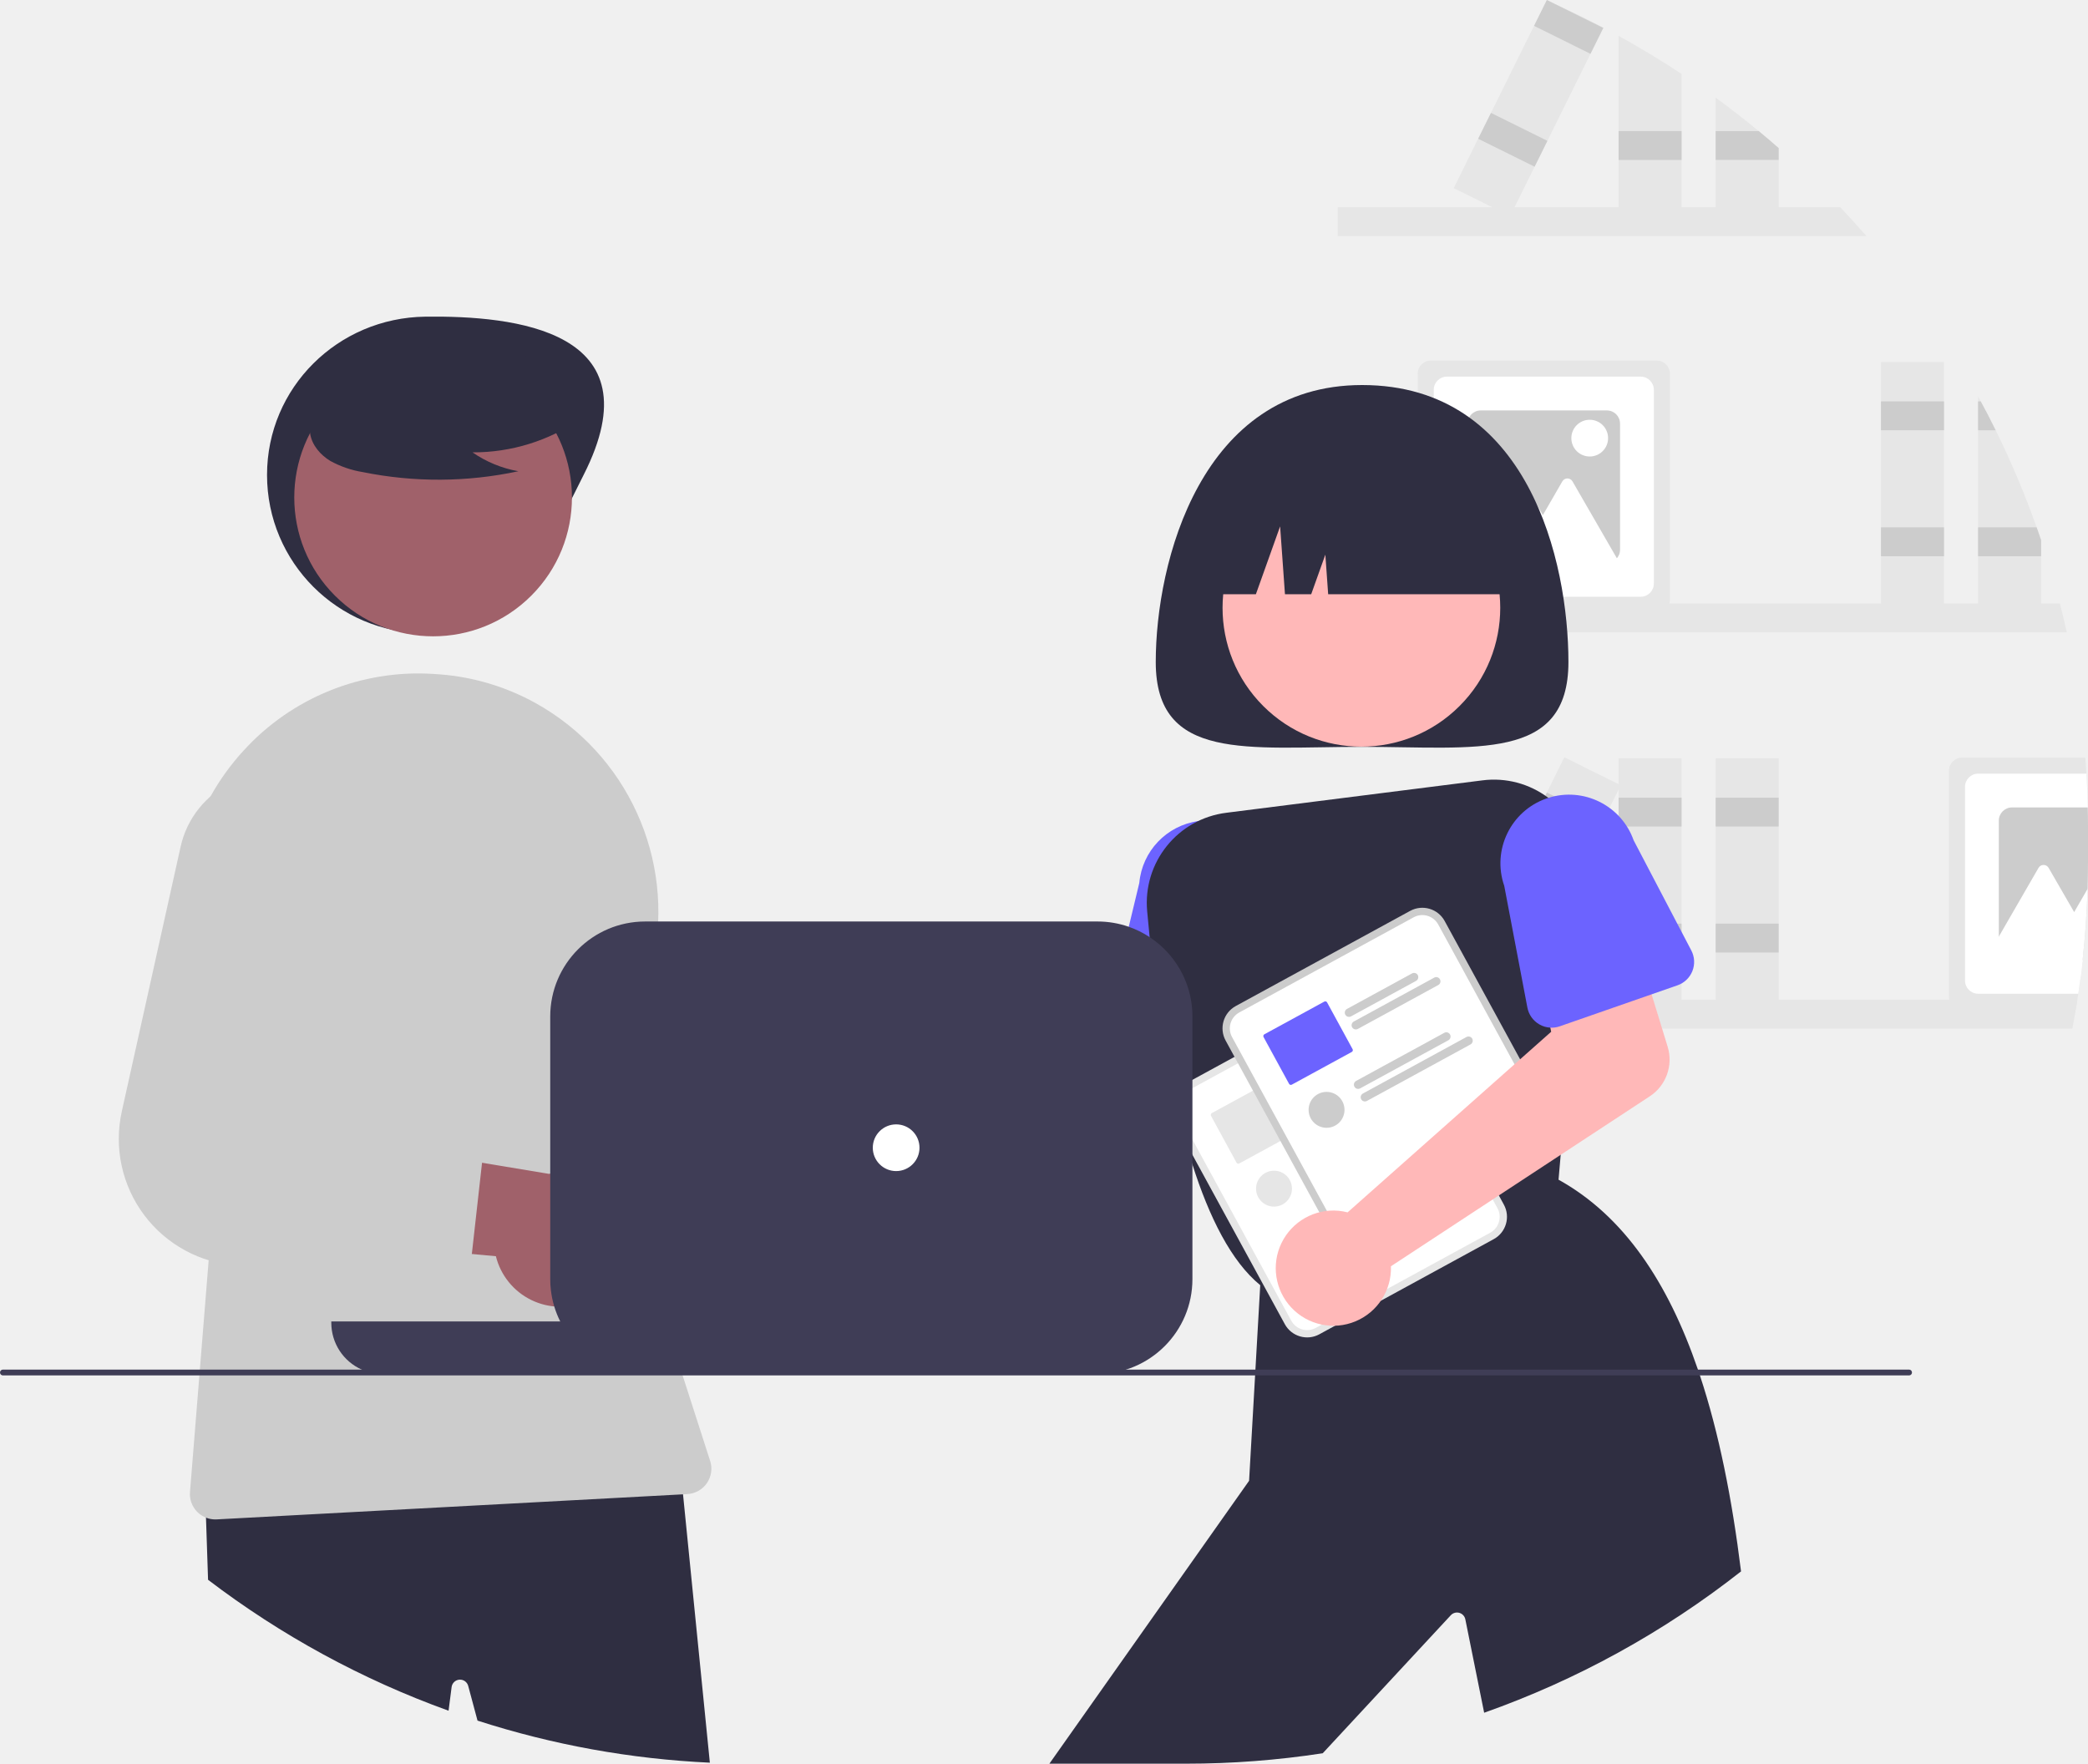
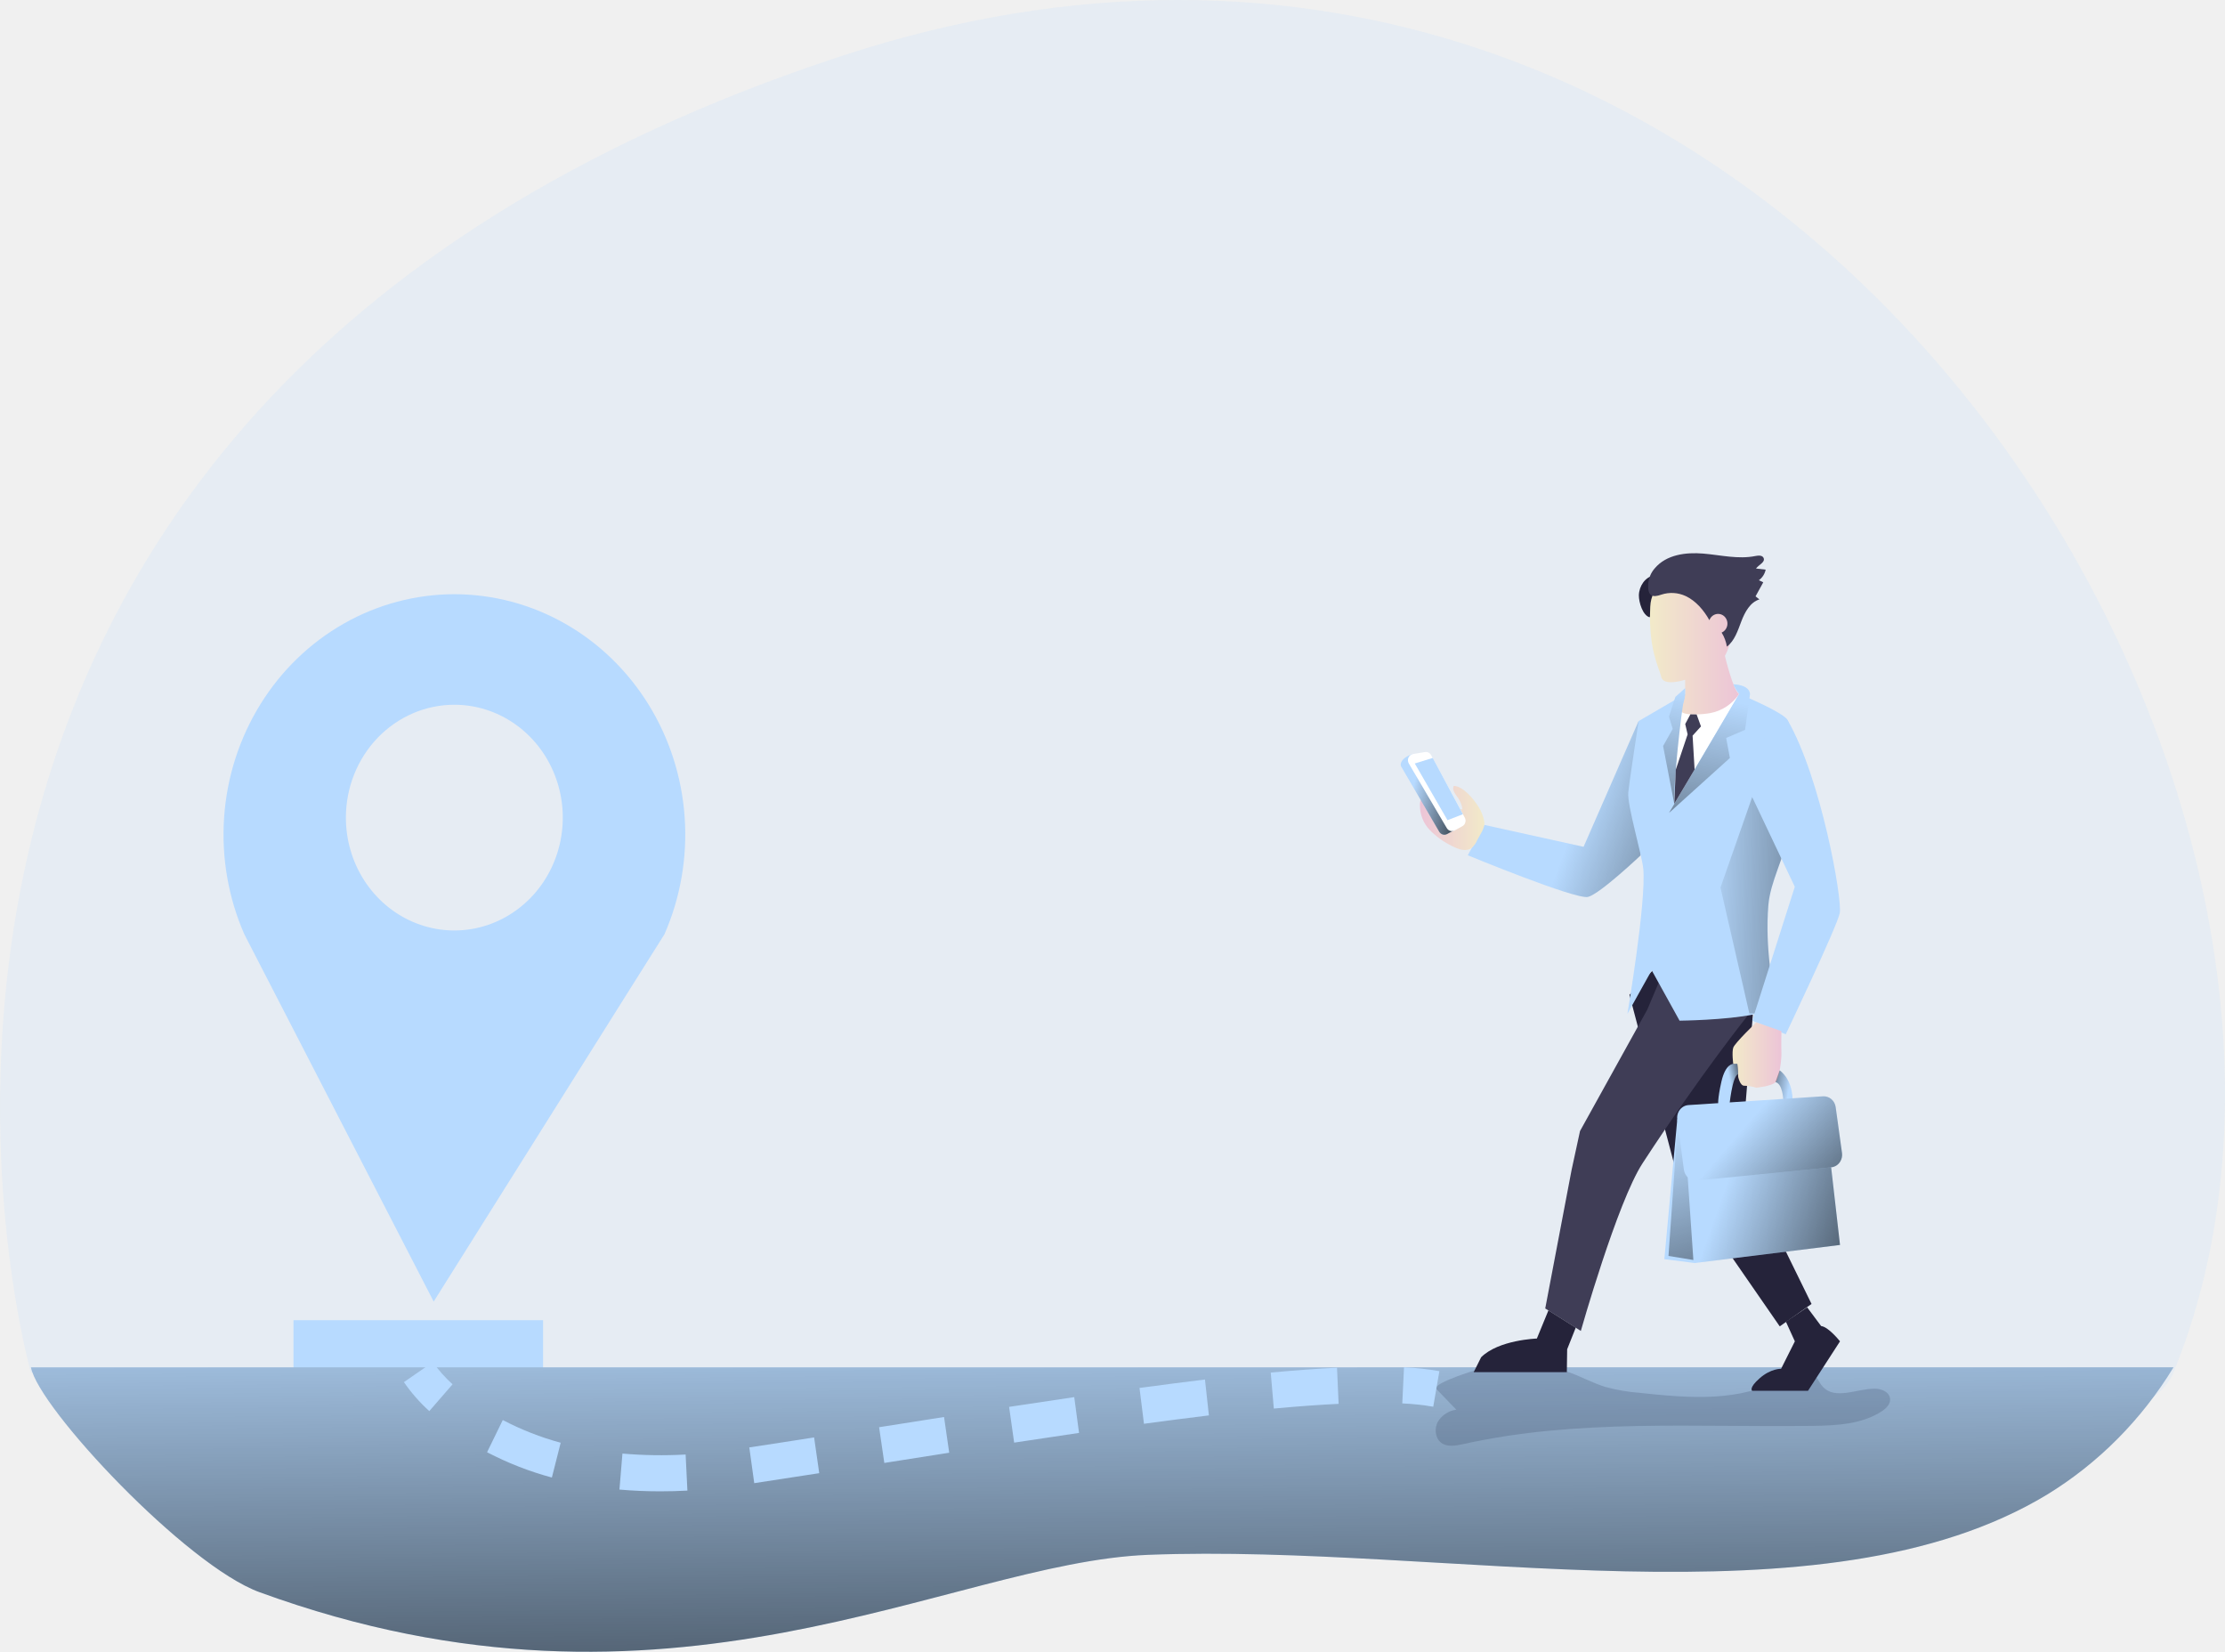
- <svg xmlns="http://www.w3.org/2000/svg" data-name="Layer 1" width="715.296" height="604.17" viewBox="0 0 715.296 604.17">
-   <path d="M948.018,354.635q1.26,4.92,2.36,9.89H700.648v-9.89Z" transform="translate(-242.3521 -147.915)" fill="#e6e6e6" />
-   <path d="M940.058,328.565a305.612,305.612,0,0,0-14.04-33.26q-2.46-4.995-5.11-9.89c-.29-.56-.6-1.12-.91-1.68v73.6h21.58v-24.39Z" transform="translate(-242.3521 -147.915)" fill="#e6e6e6" />
-   <path d="M926.018,295.305h-6.02V285.415h.91Q923.563,290.305,926.018,295.305Z" transform="translate(-242.3521 -147.915)" fill="#ccc" />
-   <polygon points="697.706 180.65 677.646 180.65 677.646 190.54 699.226 190.54 699.226 185.03 697.706 180.65" fill="#ccc" />
-   <rect x="644.385" y="124.017" width="21.576" height="85.404" fill="#e6e6e6" />
-   <rect x="644.385" y="137.502" width="21.576" height="9.889" fill="#ccc" />
-   <rect x="644.385" y="180.653" width="21.576" height="9.889" fill="#ccc" />
-   <path d="M809.918,271.435h-77.4a4.507,4.507,0,0,0-4.5,4.5v77.4a4.656,4.656,0,0,0,.19,1.3,4.51,4.51,0,0,0,4.31,3.2H809.918a4.509,4.509,0,0,0,4.31-3.2,4.638,4.638,0,0,0,.19-1.3v-77.4A4.507,4.507,0,0,0,809.918,271.435Z" transform="translate(-242.3521 -147.915)" fill="#e6e6e6" />
-   <path d="M804.418,276.935h-66.4a4.507,4.507,0,0,0-4.5,4.5v66.4a4.507,4.507,0,0,0,4.5,4.5H804.418a4.507,4.507,0,0,0,4.5-4.5v-66.4A4.507,4.507,0,0,0,804.418,276.935Z" transform="translate(-242.3521 -147.915)" fill="#fff" />
-   <path d="M792.838,288.515H749.598a4.507,4.507,0,0,0-4.5,4.5v43.24a4.507,4.507,0,0,0,4.5,4.5h43.24a4.523,4.523,0,0,0,4.5-4.5v-43.24A4.507,4.507,0,0,0,792.838,288.515Z" transform="translate(-242.3521 -147.915)" fill="#ccc" />
-   <path d="M790.172,328.628l-9.133-15.819a2,2,0,0,0-3.464,0l-6.669,11.551-8.746-15.147a2,2,0,0,0-3.464 0l-9.133,15.819-10.865,18.819H759.653l-2.076,3.596h43.461Z" transform="translate(-242.3521 -147.915)" fill="#fff" />
-   <circle cx="544.597" cy="150.088" r="6.293" fill="#fff" />
-   <path d="M957.568,424.515q-.105-5.82-.46-11.58c-.1-1.84-.22-3.67-.37-5.5H914.518a4.507,4.507,0,0,0-4.5,4.5v77.4a4.09,4.09,0,0,0,.13,1.05,4.504,4.504,0,0,0,4.37,3.45H953.438c.2-1.14.39-2.3.56-3.45.11-.68.22-1.37.32-2.05.24-1.63.47-3.26.68-4.89q.45-3.33.81-6.69,1.32-12.045,1.7-24.35v-.01q.135-4.635.14-9.31v-12C957.648,428.885,957.628,426.695,957.568,424.515Z" transform="translate(-242.3521 -147.915)" fill="#e6e6e6" />
-   <path d="M957.568,424.515q-.105-5.82-.46-11.58H920.018a4.507,4.507,0,0,0-4.5,4.5v66.4a4.507,4.507,0,0,0,4.5,4.5h34.3c.24-1.63.47-3.26.68-4.89q.45-3.33.81-6.69,1.32-12.045,1.7-24.35v-.01q.135-4.635.14-9.31v-12C957.648,428.885,957.628,426.695,957.568,424.515Z" transform="translate(-242.3521 -147.915)" fill="#fff" />
-   <path d="M957.568,424.515H931.598a4.507,4.507,0,0,0-4.5,4.5v43.24a4.507,4.507,0,0,0,4.5,4.5h24.21q1.32-12.045,1.7-24.35v-.01q.135-4.635.14-9.31v-12C957.648,428.885,957.628,426.695,957.568,424.515Z" transform="translate(-242.3521 -147.915)" fill="#ccc" />
-   <path d="M957.508,452.405q-.375,12.3-1.7,24.35-.36,3.36-.81,6.69H939.578l2.08-3.59h-20.96l6.4-11.09,4.46-7.73,9.14-15.82a1.991,1.991,0,0,1,3.46,0l8.75,15.15Z" transform="translate(-242.3521 -147.915)" fill="#fff" />
-   <path d="M881.738,228.785H700.648v-9.89H872.758Q877.348,223.74,881.738,228.785Z" transform="translate(-242.3521 -147.915)" fill="#e6e6e6" />
-   <path d="M796.838,160.195q11.07,6.09,21.58,13.05v48.34H796.838Z" transform="translate(-242.3521 -147.915)" fill="#e6e6e6" />
-   <rect x="554.486" y="44.906" width="21.576" height="9.889" fill="#ccc" />
-   <path d="M851.678,198.645v22.94H830.098v-40.21q7.545,5.505,14.75,11.45Q848.298,195.675,851.678,198.645Z" transform="translate(-242.3521 -147.915)" fill="#e6e6e6" />
-   <path d="M851.678,198.645v4.06H830.098v-9.88h14.75Q848.298,195.675,851.678,198.645Z" transform="translate(-242.3521 -147.915)" fill="#ccc" />
-   <path d="M774.808,149.175q8.565,3.855,16.84,8.22l-4.44,8.96-14.75,29.81-4.39,8.86-6.87,13.87-1.51,3.05-6.15-3.05-13.18-6.53,8.37-16.92h.01l4.38-8.86,14.76-29.81,4.34-8.76.05-.1Z" transform="translate(-242.3521 -147.915)" fill="#e6e6e6" />
-   <polygon points="549.246 9.57 544.856 18.44 525.526 8.86 529.866 0.1 529.916 0 532.456 1.26 549.246 9.57" fill="#ccc" />
-   <rect x="755.648" y="185.017" width="9.889" height="21.576" transform="translate(5.29589 642.6412) rotate(-63.6604)" fill="#ccc" />
-   <path d="M953.998,490.385c-.17,1.15-.36,2.31-.56,3.45-.35,2.16-.73,4.3-1.14,6.44H700.648v-9.89Z" transform="translate(-242.3521 -147.915)" fill="#e6e6e6" />
-   <rect x="554.486" y="259.765" width="21.576" height="85.404" fill="#e6e6e6" />
-   <rect x="554.486" y="273.249" width="21.576" height="9.889" fill="#ccc" />
-   <rect x="554.486" y="316.401" width="21.576" height="9.889" fill="#ccc" />
-   <rect x="587.748" y="259.765" width="21.576" height="85.404" fill="#e6e6e6" />
-   <rect x="587.748" y="273.249" width="21.576" height="9.889" fill="#ccc" />
-   <rect x="587.748" y="316.401" width="21.576" height="9.889" fill="#ccc" />
-   <rect x="726.267" y="439.594" width="85.404" height="21.576" transform="translate(-218.1905 791.7711) rotate(-63.6604)" fill="#e6e6e6" />
-   <rect x="774.794" y="417.841" width="9.889" height="21.576" transform="translate(-192.7049 789.3214) rotate(-63.6604)" fill="#ccc" />
-   <rect x="755.648" y="456.513" width="9.889" height="21.576" transform="translate(-238.0126 793.6765) rotate(-63.6604)" fill="#ccc" />
-   <path d="M535.15,528.497a19.791,19.791,0,0,1,2.57,1.762L626.749,502.553l5.02-22.088,34.325,3.22-5.087,39.966a15.041,15.041,0,0,1-12.568,12.956L543.666,553.195a19.736,19.736,0,1,1-8.516-24.699Z" transform="translate(-242.3521 -147.915)" fill="#ffb8b8" />
-   <path d="M681.958,496.935l-.59-10.08v-.01l-.16-2.76-1.74-29.68a23.473,23.473,0,0,0-21.33-25.35,23.15,23.15,0,0,0-5.34.14,23.543,23.543,0,0,0-20.15,21.18l-3.61,15.02-6.31,26.27a8.418,8.418,0,0,0,4.34,9.48,8.275,8.275,0,0,0,3.13.92l10.52.94,10.13.9,11.69,1.04.84.07,2.16.2,7.23.64h.02a8.563,8.563,0,0,0,6.62-2.36,8.581,8.581,0,0,0,1.59-2.12,8.245,8.245,0,0,0,.96-4.44Z" transform="translate(-242.3521 -147.915)" fill="#6c63ff" />
-   <path d="M779.654,374.708c0,34.225-31.647,29.049-70.685,29.049s-70.685,5.177-70.685-29.049,15.459-94.892,70.685-94.892C766.098,279.815,779.654,340.482,779.654,374.708Z" transform="translate(-242.3521 -147.915)" fill="#2f2e41" />
-   <circle cx="708.732" cy="356.135" r="47.564" transform="translate(-286.5944 457.5439) rotate(-45)" fill="#ffb8b8" />
-   <path d="M775.688,423.695a29.37,29.37,0,0,0-2.91-2.46,30.92,30.92,0,0,0-22.63-5.99l-87.65,11.09a31.119,31.119,0,0,0-27.15,33.78c.25,2.8.53,5.75.84,8.82.4,3.85.85,7.89,1.37,12.07.86,7.03,1.91,14.45,3.16,22,1.09,6.5,2.33,13.09,3.75,19.6q.615,2.82,1.28,5.62a.036.036,0,0,0,.01.03c.05.23.1.46.16.68a.074.074,0,0,0,.01.05q.93,3.9,1.95,7.71c.26.94.51,1.87.77,2.79.7,2.5,1.44,4.95,2.2,7.36,5.71,17.93,13.26,33.2,23.23,41.32.13.12.26.22.4.33l.4.31.58-.18,2.46-.73,2.1-.64,27.36-8.23,6.81-2.05,21.88-6.59h.01l20.01-6.02,2.44-.74,17.19-5.17.55-6.42.74-8.52.44-5.12,3.48-40.38,2.03-23.56,2.2-25.58A31.077,31.077,0,0,0,775.688,423.695Z" transform="translate(-242.3521 -147.915)" fill="#2f2e41" />
-   <path d="M824.698,619.085c-.23-.67-.45-1.34-.68-2-10.28-30-25.44-52.69-47.75-65.05-.01,0-.01-.01-.02-.01l-.38-.21-19.44,6.73-2.4.83-2.5.87-.03.01-18.2,6.3-.03.01-14.28,4.94H718.978l-13.21,4.57h-.01l-3.07,1.07-23.09,7.99-2.68.93-2.4.83-.37.13-.07,1.14-1.65,28.92-.11,2-2.06,36.09-68.41,96.91h46.8a308.163,308.163,0,0,0,46.84-3.57l43.91-47.32a2.908,2.908,0,0,1,4.94,1.44l6.45,32a309.23,309.23,0,0,0,88-48.42C835.708,661.365,831.208,638.715,824.698,619.085Z" transform="translate(-242.3521 -147.915)" fill="#2f2e41" />
-   <path d="M653.776,351.469v0H672.589l8.299-23.239,1.66,23.239h8.992l4.841-13.556.968,13.556h66.812v0a50.351,50.351,0,0,0-50.351-50.351h-9.683A50.351,50.351,0,0,0,653.776,351.469Z" transform="translate(-242.3521 -147.915)" fill="#2f2e41" />
-   <path d="M538.061,603.472a22.788,22.788,0,0,1-31.059-16.009l-80.466-9.113,26.973-32.3,72.276,13.606a22.911,22.911,0,0,1,12.276,43.816Z" transform="translate(-242.3521 -147.915)" fill="#a0616a" />
-   <path d="M494.678,543.685l-34.01-6.08-2.47-.44a14.213,14.213,0,0,1-11.11-18.09l16.7-55.49.5-1.65a32.468,32.468,0,0,0-15.23-37.51,32.277,32.277,0,0,0-47.02,20.54l-21.3,86.93-.79,3.22a43.439,43.439,0,0,0,38.17,53.6c.07.01.13.01.2.02l12.75,1.13,16.54,1.47,20.8,1.85,19.41,1.73a10.174,10.174,0,0,0,10.94-8.38c.03-.14.05-.28.07-.42l4.12-30.76.04-.28A10.17,10.17,0,0,0,494.678,543.685Z" transform="translate(-242.3521 -147.915)" fill="#ccc" />
-   <path d="M442.28,310.617c-13.577,26.693-24.277,54.224-54.224,54.224a54.224,54.224,0,0,1-54.224-54.224c0-29.947,24.279-53.849,54.224-54.224C418.491,256.011,467.55,260.933,442.28,310.617Z" transform="translate(-242.3521 -147.915)" fill="#2f2e41" />
-   <path d="M476.338,659.815l-1.23-12.28-.92.05L312.498,655.375l.42,12.43.71,21.29a308.81,308.81,0,0,0,82.39,44.85l1.05-8.14a2.904,2.904,0,0,1,5.68-.36l3.19,11.89a305.319,305.319,0,0,0,79.59,14.41Z" transform="translate(-242.3521 -147.915)" fill="#2f2e41" />
-   <circle cx="390.724" cy="318.332" r="47.564" transform="translate(-353.0066 221.6062) rotate(-45)" fill="#a0616a" />
-   <path d="M485.628,648.365l-9.43-29.28-.16-.5-.48-1.5-2.69-8.34c-.87-2.71-1.7-5.43-2.47-8.16q-1.065-3.69-1.99-7.4-1.32-5.16-2.4-10.36a256.725,256.725,0,0,1-4.87-35.33q-.33-4.935-.47-9.89a255.64,255.64,0,0,1,5.43-60.31,81.786,81.786,0,0,0-40.34-88.57,80.416,80.416,0,0,0-32.64-9.79c-.79-.06-1.58-.11-2.38-.16a80.962,80.962,0,0,0-64.94,26.26,82.574,82.574,0,0,0-11.32,15.68,81.446,81.446,0,0,0-9.32,51.69l11.24,75.47-2.56,31.77-3.02,37.44-.16,2-3.22,39.92a8.694,8.694,0,0,0,5.48,8.8,8.51,8.51,0,0,0,3.2.61c.16,0,.31,0,.47-.01l159.75-8.59,1.46-.08a8.704,8.704,0,0,0,7.83-11.37Z" transform="translate(-242.3521 -147.915)" fill="#ccc" />
-   <path d="M441.197,291.452a64.691,64.691,0,0,1-36.971,11.426,39.643,39.643,0,0,0,15.713,6.464,130.445,130.445,0,0,1-53.283.299,34.485,34.485,0,0,1-11.154-3.831c-3.378-2.05-6.204-5.316-6.885-9.208-1.169-6.678,4.035-12.746,9.443-16.835a69.653,69.653,0,0,1,58.532-11.696c6.538,1.69,13.088,4.546,17.335,9.796s5.505,13.346,1.459,18.753Z" transform="translate(-242.3521 -147.915)" fill="#2f2e41" />
-   <path d="M443.629,593.578a22.788,22.788,0,0,1-31.399-15.332l-80.644-7.369,26.267-32.877,72.554,12.038a22.911,22.911,0,0,1,13.222,43.54Z" transform="translate(-242.3521 -147.915)" fill="#a0616a" />
-   <path d="M398.968,534.745l-18.23-2.85-18.39-2.88a14.211,14.211,0,0,1-11.5-17.84l15.96-57.5a32.469,32.469,0,0,0-16.04-37.17,31.983,31.983,0,0,0-28.61-.75,32.078,32.078,0,0,0-17.95,22.29l-20.13,90.61a43.464,43.464,0,0,0,39.51,52.78l69.63,4.67A10.185,10.185,0,0,0,403.978,577.495c.03-.14.04-.28.06-.42l3.45-30.84.03-.28A10.179,10.179,0,0,0,398.968,534.745Z" transform="translate(-242.3521 -147.915)" fill="#ccc" />
-   <path d="M707.445,486.945l-4.173,2.277L651.861,517.273l-4.173,2.277a8.715,8.715,0,0,0-3.472,11.812l38.285,70.168a8.715,8.715,0,0,0,11.812,3.472l.011-.006,59.736-32.593.011-.006a8.715,8.715,0,0,0,3.472-11.812L719.257,490.417A8.715,8.715,0,0,0,707.445,486.945Z" transform="translate(-242.3521 -147.915)" fill="#e6e6e6" />
-   <path d="M708.646,489.144l-4.943,2.697L653.83,519.053l-4.942,2.697a6.206,6.206,0,0,0-2.473,8.411l38.285,70.168a6.206,6.206,0,0,0,8.411,2.473l.011-.006,59.736-32.593.011-.006a6.206,6.206,0,0,0,2.473-8.411l-38.285-70.168A6.206,6.206,0,0,0,708.646,489.144Z" transform="translate(-242.3521 -147.915)" fill="#fff" />
-   <path d="M710.048,508.955a1.459,1.459,0,0,0-1.97-.58l-1.99,1.09-20.29,11.07a1.452,1.452,0,0,0,1.39,2.55l22.28-12.16A1.46,1.46,0,0,0,710.048,508.955Z" transform="translate(-242.3521 -147.915)" fill="#e6e6e6" />
-   <path d="M717.638,510.385a1.435,1.435,0,0,0-1.96-.57l-27.53,15.02a1.448,1.448,0,1,0,1.39,2.54l1.28-.7,8.01-4.37h.01l18.22-9.95A1.439,1.439,0,0,0,717.638,510.385Z" transform="translate(-242.3521 -147.915)" fill="#e6e6e6" />
-   <path d="M687.718,534.325l-8.74-16.03a.702.702,0,0,0-.95-.27l-4.24,2.31-2.2,1.2-11.81,6.44-2.29,1.25a.702.702,0,0,0-.27.95l.56,1.03,8.18,15a.693.693,0,0,0,.94.27l14.1-7.69,2.2-1.2,4.24-2.31A.697.697,0,0,0,687.718,534.325Z" transform="translate(-242.3521 -147.915)" fill="#e6e6e6" />
-   <path d="M721.098,529.295a1.447,1.447,0,0,0-1.96-.58L688.918,545.205a1.45,1.45,0,0,0-.73,1.53,1.211,1.211,0,0,0,.15.44,1.473,1.473,0,0,0,.29.37l.01.01a1.462,1.462,0,0,0,1.67.2l30.22-16.49A1.447,1.447,0,0,0,721.098,529.295Z" transform="translate(-242.3521 -147.915)" fill="#e6e6e6" />
-   <path d="M728.698,530.725a1.45,1.45,0,0,0-1.97-.57l-35.47,19.35a1.415,1.415,0,0,0-.73,1.51v.01a1.21,1.21,0,0,0,.15.44,1.399,1.399,0,0,0,.3.38,1.43,1.43,0,0,0,1.67.2l35.47-19.35A1.457,1.457,0,0,0,728.698,530.725Z" transform="translate(-242.3521 -147.915)" fill="#e6e6e6" />
-   <circle cx="436.444" cy="407.191" r="6.15" fill="#e6e6e6" />
-   <path d="M725.445,459.945l-4.173,2.277L669.861,490.273l-4.173,2.277a8.715,8.715,0,0,0-3.472,11.812l38.285,70.168a8.715,8.715,0,0,0,11.812,3.472l.011-.006,59.736-32.593.011-.006a8.715,8.715,0,0,0,3.472-11.812L737.257,463.417A8.715,8.715,0,0,0,725.445,459.945Z" transform="translate(-242.3521 -147.915)" fill="#ccc" />
-   <path d="M726.646,462.144l-4.943,2.697L671.83,492.053l-4.942,2.697a6.206,6.206,0,0,0-2.473,8.411l38.285,70.168a6.206,6.206,0,0,0,8.411,2.473l.011-.006,59.736-32.593.011-.006a6.206,6.206,0,0,0,2.473-8.411l-38.285-70.168A6.206,6.206,0,0,0,726.646,462.144Z" transform="translate(-242.3521 -147.915)" fill="#fff" />
-   <path d="M728.048,481.955a1.459,1.459,0,0,0-1.97-.58l-10.26,5.6-2.86,1.56-9.16,5a1.452,1.452,0,0,0,1.39,2.55l10.8-5.89,2.26-1.24,9.22-5.03A1.46,1.46,0,0,0,728.048,481.955Z" transform="translate(-242.3521 -147.915)" fill="#ccc" />
-   <path d="M735.638,483.385a1.435,1.435,0,0,0-1.96-.57l-14.31,7.81-2.2,1.2-11.02,6.01a1.448,1.448,0,1,0,1.39,2.54l11.02-6.01,2.2-1.2,14.3-7.81A1.439,1.439,0,0,0,735.638,483.385Z" transform="translate(-242.3521 -147.915)" fill="#ccc" />
-   <path d="M705.718,507.325l-6.97-12.78-1.2-2.2-.57-1.05a.702.702,0,0,0-.95-.27l-14.15,7.72-6.39,3.48a.702.702,0,0,0-.27.95l.57,1.04.62,1.15.58,1.05v.01l6.97,12.78a.693.693,0,0,0,.94.27l20.54-11.2A.697.697,0,0,0,705.718,507.325Z" transform="translate(-242.3521 -147.915)" fill="#6c63ff" />
-   <path d="M739.098,502.295a1.447,1.447,0,0,0-1.96-.58l-9.03,4.93-2.2,1.2-8.72,4.75-10.27,5.61a1.452,1.452,0,0,0,1.39,2.55l18.99-10.36,2.2-1.2,9.03-4.93A1.447,1.447,0,0,0,739.098,502.295Z" transform="translate(-242.3521 -147.915)" fill="#ccc" />
-   <path d="M746.698,503.725a1.45,1.45,0,0,0-1.97-.57l-14.27,7.79-2.2,1.2-19,10.36a1.448,1.448,0,1,0,1.39,2.54l18.99-10.36,2.2-1.2,14.28-7.79A1.457,1.457,0,0,0,746.698,503.725Z" transform="translate(-242.3521 -147.915)" fill="#ccc" />
-   <circle cx="454.444" cy="380.191" r="6.15" fill="#ccc" />
-   <path d="M700.928,562.683a19.791,19.791,0,0,1,3.068.549l69.75-61.876-4.51-22.198,32.611-11.185,11.804,38.521a15.041,15.041,0,0,1-6.126,16.98l-88.674,58.219a19.736,19.736,0,1,1-17.922-19.009Z" transform="translate(-242.3521 -147.915)" fill="#ffb8b8" />
-   <path d="M821.758,473.515,801.998,435.775a23.477,23.477,0,0,0-29.22-14.54c-.22.06-.43.13-.65.21a23.527,23.527,0,0,0-14.46,29.93l7.93,41.71a8.446,8.446,0,0,0,4.08,5.74,8.251,8.251,0,0,0,3.78,1.12,8.139,8.139,0,0,0,3.23-.45l4.24-1.48,27.22-9.48,8.9-3.1a8.471,8.471,0,0,0,4.71-11.92Z" transform="translate(-242.3521 -147.915)" fill="#6c63ff" />
-   <path d="M896.352,619.085h-653a1,1,0,0,1,0-2h653a1,1,0,0,1,0,2Z" transform="translate(-242.3521 -147.915)" fill="#3f3d56" />
-   <path d="M355.848,600.585v.5a17.515,17.515,0,0,0,10.43,16,17.232,17.232,0,0,0,7.07,1.5h161.5v-18Z" transform="translate(-242.3521 -147.915)" fill="#3f3d56" />
-   <path d="M647.608,481.955a32.593,32.593,0,0,0-11.42-13.02,31.973,31.973,0,0,0-7.15-3.54,32.375,32.375,0,0,0-10.69-1.81h-155a32.538,32.538,0,0,0-32.5,32.5v90a31.373,31.373,0,0,0,.22,3.78,32.785,32.785,0,0,0,1.14,5.54,31.94,31.94,0,0,0,2.06,5.18,32.465,32.465,0,0,0,29.08,18h155a32.488,32.488,0,0,0,32.5-32.5v-90A32.222,32.222,0,0,0,647.608,481.955Z" transform="translate(-242.3521 -147.915)" fill="#3f3d56" />
-   <circle cx="306.996" cy="393.17" r="8" fill="#fff" />
+ <svg xmlns="http://www.w3.org/2000/svg" width="357" height="265" viewBox="0 0 357 265" fill="none">
+   <g clip-path="url(#clip0_10_154)">
+     <path opacity="0.18" d="M4.957 220.197C4.957 220.197 -39.003 66.08 135.06 8.972C285.406 -40.34 387.529 125.351 348.729 220.197C333.967 256.271 4.957 220.197 4.957 220.197Z" fill="#B7DAFF" />
+     <path d="M262.958 95.508C262.98 94.038 263.98 92.541 265.38 92.33C265.516 92.302 265.656 92.311 265.787 92.357C265.891 92.408 265.981 92.484 266.052 92.578C266.836 93.529 266.524 94.994 265.982 96.112C265.483 97.055 265.049 98.032 264.682 99.038C263.569 98.723 262.945 96.626 262.958 95.508Z" fill="#25233A" />
+     <path d="M262.906 115.694L254.085 135.857L238.162 132.344L235.506 137.214C235.506 137.214 252.876 144.392 254.808 143.891C256.74 143.391 263.253 137.214 263.253 137.214L262.906 115.694Z" fill="#B7DAFF" />
+     <path d="M262.906 115.694L254.085 135.857L238.162 132.344L235.506 137.214C235.506 137.214 252.876 144.392 254.808 143.891C256.74 143.391 263.253 137.214 263.253 137.214L262.906 115.694Z" fill="url(#paint0_linear_10_154)" />
+     <path d="M72.903 95.332C66.7 95.335 60.598 96.957 55.154 100.051C49.711 103.145 45.101 107.612 41.748 113.041C38.394 118.471 36.403 124.689 35.959 131.127C35.514 137.564 36.629 144.015 39.203 149.888L41.421 154.194L69.584 208.817L100.545 159.523L106.611 149.888C109.184 144.015 110.3 137.564 109.855 131.127C109.411 124.689 107.42 118.471 104.066 113.041C100.713 107.612 96.103 103.145 90.659 100.051C85.216 96.957 79.114 95.335 72.911 95.332H72.903ZM72.903 113.065C76.344 113.066 79.708 114.129 82.569 116.119C85.429 118.109 87.659 120.937 88.975 124.246C90.292 127.555 90.635 131.195 89.964 134.707C89.292 138.22 87.634 141.446 85.201 143.977C82.767 146.509 79.666 148.233 76.291 148.932C72.916 149.63 69.418 149.271 66.239 147.9C63.059 146.53 60.342 144.209 58.43 141.231C56.518 138.254 55.498 134.753 55.498 131.172C55.498 128.794 55.948 126.439 56.823 124.242C57.698 122.045 58.98 120.048 60.596 118.367C62.212 116.686 64.131 115.352 66.243 114.442C68.354 113.532 70.617 113.065 72.903 113.065Z" fill="#B7DAFF" />
+     <path d="M87.136 211.802H47.088V219.836H87.136V211.802Z" fill="#B7DAFF" />
+     <path d="M348.738 219.363C343.632 227.753 336.678 234.755 328.452 239.787C292.377 261.6 232.148 247.578 184.215 249.449C152.209 250.703 107.547 279.505 41.629 255.437C29.852 251.14 6.191 225.9 4.965 219.367L348.738 219.363Z" fill="#B7DAFF" />
+     <path d="M348.738 219.363C343.632 227.753 336.678 234.755 328.452 239.787C292.377 261.6 232.148 247.578 184.215 249.449C152.209 250.703 107.547 279.505 41.629 255.437C29.852 251.14 6.191 225.9 4.965 219.367L348.738 219.363Z" fill="url(#paint1_linear_10_154)" />
+     <path opacity="0.18" d="M230.458 222.834L233.664 226.162C233.072 226.239 232.502 226.447 231.995 226.774C231.487 227.101 231.053 227.538 230.722 228.056C230.12 229.124 230.246 230.666 231.186 231.428C232.126 232.19 233.543 231.956 234.748 231.69C253.097 227.582 272.1 229.025 290.865 228.754C294.661 228.7 298.664 228.515 301.888 226.446C302.59 225.995 303.317 225.314 303.265 224.453C303.196 223.33 301.883 222.785 300.804 222.789C297.906 222.789 294.461 224.647 292.46 222.469C291.775 221.721 291.454 220.621 290.623 220.062C289.258 219.16 287.516 220.179 286.108 221.013C279.284 225.03 270.9 224.304 263.101 223.461C261.226 223.321 259.368 222.999 257.551 222.501C255.549 221.883 253.69 220.846 251.715 220.147C247.607 218.7 243.257 218.853 238.994 219.246C237.98 219.313 229.6 221.942 230.458 222.834Z" fill="#1D2741" />
+     <path d="M261.446 159.604L269.271 189.244L285.558 212.794L290.661 209.196L279.344 186.111L281.242 162.823L265.198 155.664L261.446 159.604Z" fill="#25233A" />
+     <path d="M247.932 209.921L253.643 213.528C253.643 213.528 259.492 192.86 263.539 186.643C272.958 172.183 280.683 162.602 280.683 162.602L267.143 155.758L266.974 155.668L264.305 161.98L253.513 181.458L252.156 187.721L247.932 209.921Z" fill="#3F3D56" />
+     <path d="M293.807 187.279L295.228 199.732L271.922 202.635L267.044 202.013L269.119 179.591L270.328 178.162L293.807 187.279Z" fill="#B7DAFF" />
+     <path d="M293.807 187.279L295.228 199.732L271.922 202.635L267.044 202.013L269.119 179.591L270.328 178.162L293.807 187.279Z" fill="url(#paint2_linear_10_154)" />
+     <path d="M271.701 202.144L270.363 182.644L269.201 180.227L267.707 201.495L271.701 202.144Z" fill="url(#paint3_linear_10_154)" />
+     <path d="M285.54 171.728C285.54 171.728 287.52 172.927 287.62 176.404H286.125C286.125 176.404 286.025 173.861 284.877 173.604L285.54 171.728Z" fill="#B7DAFF" />
+     <path d="M261.112 162.666L265.012 155.664L269.487 163.752C269.487 163.752 276.935 163.676 281.472 162.729L282.065 162.598C283.829 162.174 285.007 161.593 284.882 160.794C284.765 160.069 284.305 157.85 283.972 154.888C283.583 151.684 283.506 148.446 283.742 145.226C283.95 142.683 285.042 140.099 285.839 137.759C286.245 136.665 286.535 135.528 286.706 134.369C286.89 132.533 287.18 130.709 287.572 128.909C287.93 127.306 288.066 125.659 287.975 124.017C287.884 120.342 287.221 116.352 286.827 115.531C286.433 114.711 282.876 113.002 280.718 112.051C279.743 111.6 279.054 111.334 279.054 111.334H270.389L262.915 115.689C262.915 115.689 261.455 125.158 261.255 127.15C261.056 129.143 263.461 137.218 263.664 139.383C264.154 144.779 261.112 162.666 261.112 162.666Z" fill="#B7DAFF" />
+     <path d="M276.051 142.394L280.683 162.598H282.052C283.816 162.174 284.994 161.592 284.869 160.794C284.643 159.397 283.135 152.372 283.725 145.23C284.05 141.353 286.355 137.439 286.714 134.369L281.138 127.872L276.051 142.394Z" fill="url(#paint4_linear_10_154)" />
+     <path d="M279.05 111.338L268.651 128.967C268.651 128.967 269.084 115.892 269.747 113.638C270.41 111.383 279.05 111.338 279.05 111.338Z" fill="white" />
+     <path d="M276.758 105.22C276.758 105.22 278.123 110.946 279.05 111.338C277.954 112.948 276.296 114.047 274.431 114.4C273.37 114.612 269.084 115.022 269.734 113.62C270.097 112.913 270.317 112.137 270.38 111.338V109.057C270.38 109.057 266.914 110.198 266.545 108.606C266.177 107.014 264.453 104.183 264.782 97.334C265.111 90.486 275.211 92.289 276.606 93.394C278.001 94.498 279.019 101.09 276.758 105.22Z" fill="url(#paint5_linear_10_154)" />
+     <path d="M281.467 162.729L281.142 163.752L285.844 165.655L286.524 165.93C286.524 165.93 294.756 148.666 295.189 146.488C295.622 144.311 292.195 124.846 286.818 115.536C286.331 115.808 285.859 116.109 285.406 116.438C283.521 117.79 280.332 120.572 279.561 124.553L285.83 137.759L287.975 142.268L283.963 154.87L281.467 162.729Z" fill="#B7DAFF" />
+     <path d="M281.797 164.018C281.797 164.018 278.352 167.332 278.101 168.076C277.85 168.82 278.101 170.718 278.101 170.718H278.751L278.898 172.792C278.898 172.792 279.197 174.244 279.895 174.19C280.539 174.207 281.178 174.312 281.797 174.501C281.797 174.501 284.232 174.294 284.877 173.622C285.523 172.95 285.874 169.785 285.826 168.906C285.779 168.026 285.826 165.429 285.826 165.429L281.797 164.018Z" fill="url(#paint6_linear_10_154)" />
+     <path d="M278.101 170.7C278.101 170.7 276.875 170.596 276.207 173.5C275.54 176.404 275.679 177.441 275.679 177.441H277.473C277.473 177.441 277.906 172.77 278.863 172.287L278.751 170.7H278.101Z" fill="#B7DAFF" />
+     <path d="M285.54 171.728C285.54 171.728 287.52 172.927 287.62 176.404H286.125C286.125 176.404 286.025 173.861 284.877 173.604L285.54 171.728Z" fill="url(#paint7_linear_10_154)" />
+     <path d="M278.101 170.7C278.101 170.7 276.875 170.596 276.207 173.5C275.54 176.404 275.679 177.441 275.679 177.441H277.473C277.473 177.441 277.906 172.77 278.863 172.287L278.751 170.7H278.101Z" fill="url(#paint8_linear_10_154)" />
+     <path d="M269.119 179.596L270.176 187.653C270.245 188.169 270.502 188.638 270.894 188.961C271.286 189.285 271.784 189.438 272.282 189.389L293.807 187.279C294.108 187.251 294.399 187.15 294.655 186.984C294.912 186.818 295.127 186.591 295.285 186.323C295.522 185.918 295.615 185.439 295.549 184.97L294.531 177.612C294.462 177.11 294.213 176.653 293.835 176.333C293.457 176.013 292.976 175.853 292.49 175.885L270.922 177.292C270.567 177.313 270.225 177.436 269.934 177.648C269.637 177.862 269.404 178.157 269.26 178.501C269.117 178.846 269.068 179.224 269.119 179.596Z" fill="#B7DAFF" />
+     <path d="M269.119 179.596L270.176 187.653C270.245 188.169 270.502 188.638 270.894 188.961C271.286 189.285 271.784 189.438 272.282 189.389L293.807 187.279C294.108 187.251 294.399 187.15 294.655 186.984C294.912 186.818 295.127 186.591 295.285 186.323C295.522 185.918 295.615 185.439 295.549 184.97L294.531 177.612C294.462 177.11 294.213 176.653 293.835 176.333C293.457 176.013 292.976 175.853 292.49 175.885L270.922 177.292C270.567 177.313 270.225 177.436 269.934 177.648C269.637 177.862 269.404 178.157 269.26 178.501C269.117 178.846 269.068 179.224 269.119 179.596Z" fill="url(#paint9_linear_10_154)" />
+     <path d="M251.45 216.468L252.828 213.001L248.443 210.237L246.589 214.746C246.589 214.746 240.436 214.953 237.646 217.753L236.455 220.138H251.398L251.45 216.468Z" fill="#25233A" />
+     <path d="M292.2 212.744L289.955 209.737L286.545 212.041L287.984 215.197L285.774 219.602C285.774 219.602 284.141 219.534 282.334 221.121C280.527 222.708 281.134 223.128 281.134 223.128H290.094L295.228 215.197C295.228 215.197 293.378 212.861 292.2 212.744Z" fill="#25233A" />
+     <path d="M278.122 109.787C278.122 109.787 280.644 109.787 280.791 111.338L279.994 117.091L276.961 118.39L277.559 121.605L267.793 130.419L279.058 111.338C278.67 110.876 278.354 110.352 278.122 109.787Z" fill="#B7DAFF" />
+     <path d="M268.812 111.807L270.38 110.405C270.426 111.113 270.351 111.825 270.159 112.506C269.851 113.358 268.387 126.375 268.638 128.967L266.844 119.684L268.387 116.938L267.789 114.968L268.812 111.807Z" fill="#B7DAFF" />
+     <path d="M278.122 109.787C278.122 109.787 280.644 109.787 280.791 111.338L279.994 117.091L276.961 118.39L277.559 121.605L267.793 130.419L279.058 111.338C278.67 110.876 278.354 110.352 278.122 109.787Z" fill="url(#paint10_linear_10_154)" />
+     <path d="M268.812 111.807L270.38 110.405C270.426 111.113 270.351 111.825 270.159 112.506C269.851 113.358 268.387 126.375 268.638 128.967L266.844 119.684L268.387 116.938L267.789 114.968L268.812 111.807Z" fill="url(#paint11_linear_10_154)" />
+     <path d="M272.221 114.621L272.919 116.541L271.576 118.025L271.896 123.458L268.634 128.963L268.872 123.498L270.779 117.817L270.393 116.158L271.225 114.603L272.221 114.621Z" fill="#3F3D56" />
+     <path d="M233.253 126.086C232.923 126.722 233.526 127.416 233.933 127.998C234.323 128.549 234.571 129.195 234.652 129.874C233.2 129.565 231.813 128.991 230.553 128.178C229.934 127.782 229.184 127.308 228.539 127.655C228.313 127.813 228.129 128.027 228.005 128.279C227.88 128.531 227.82 128.811 227.828 129.094C227.813 129.845 227.944 130.592 228.214 131.289C228.483 131.987 228.886 132.62 229.397 133.152C230.425 134.204 231.617 135.067 232.923 135.703C233.937 136.244 235.224 136.727 236.143 136.024C236.519 135.691 236.816 135.271 237.009 134.797C237.443 133.941 238.261 132.876 238.17 131.903C238.02 130.999 237.685 130.139 237.187 129.382C236.498 128.237 234.713 126.086 233.253 126.086Z" fill="url(#paint12_linear_10_154)" />
+     <path d="M224.86 123.052L230.926 133.445C231.054 133.661 231.256 133.819 231.492 133.886C231.728 133.953 231.98 133.924 232.196 133.805L233.422 133.138C233.535 133.075 233.635 132.99 233.716 132.886C233.797 132.783 233.857 132.663 233.894 132.535C233.93 132.407 233.941 132.273 233.927 132.141C233.913 132.008 233.874 131.879 233.812 131.763L228.426 121.722C228.331 121.542 228.184 121.397 228.007 121.307C227.829 121.218 227.629 121.188 227.434 121.221L226.52 121.028C225.073 121.505 224.479 122.443 224.86 123.052Z" fill="#B7DAFF" />
+     <path d="M224.86 123.052L230.926 133.445C231.054 133.661 231.256 133.819 231.492 133.886C231.728 133.953 231.98 133.924 232.196 133.805L233.422 133.138C233.535 133.075 233.635 132.99 233.716 132.886C233.797 132.783 233.857 132.663 233.894 132.535C233.93 132.407 233.941 132.273 233.927 132.141C233.913 132.008 233.874 131.879 233.812 131.763L228.426 121.722C228.331 121.542 228.184 121.397 228.007 121.307C227.829 121.218 227.629 121.188 227.434 121.221L226.52 121.028C225.073 121.505 224.479 122.443 224.86 123.052Z" fill="url(#paint13_linear_10_154)" />
+     <path d="M226.043 122.488L232.139 132.858C232.267 133.077 232.47 133.237 232.706 133.305C232.943 133.373 233.196 133.344 233.413 133.224L234.635 132.552C234.748 132.489 234.849 132.404 234.93 132.301C235.012 132.197 235.072 132.078 235.109 131.95C235.145 131.822 235.156 131.687 235.142 131.554C235.128 131.422 235.088 131.293 235.025 131.177L229.626 121.154C229.53 120.975 229.383 120.831 229.206 120.742C229.028 120.652 228.829 120.621 228.634 120.653L226.697 120.978C226.543 121.006 226.397 121.073 226.273 121.173C226.149 121.273 226.05 121.404 225.986 121.553C225.921 121.702 225.893 121.865 225.903 122.028C225.913 122.191 225.961 122.349 226.043 122.488Z" fill="white" />
+     <path d="M227.001 122.488L229.882 121.6L234.722 130.627L232.248 131.587L227.001 122.488Z" fill="#B7DAFF" />
+     <path d="M68.882 226.387C67.354 225.009 65.987 223.449 64.809 221.739L69.449 218.529C70.375 219.832 71.436 221.024 72.612 222.086L68.882 226.387Z" fill="#B7DAFF" />
+     <path d="M105.922 239.26C103.704 239.26 101.507 239.165 99.389 238.976L99.87 233.2C103.242 233.492 106.629 233.543 110.008 233.353L110.294 239.142C108.821 239.224 107.348 239.26 105.922 239.26ZM121.018 237.948L120.225 232.213C123.258 231.762 126.646 231.234 130.623 230.612L131.446 236.347C127.408 236.978 124.09 237.488 121.018 237.948ZM88.548 237.046C84.954 236.078 81.469 234.718 78.15 232.988L80.671 227.821C83.636 229.372 86.749 230.593 89.961 231.464L88.548 237.046ZM141.888 234.706L141.052 228.975L142.096 228.809L151.472 227.334L152.3 233.065L142.933 234.539L141.888 234.706ZM162.72 231.446L161.91 225.711C165.684 225.134 169.102 224.624 172.361 224.146L173.132 229.886C169.891 230.36 166.481 230.869 162.72 231.446ZM183.548 228.421L182.833 222.672C186.546 222.172 190.077 221.721 193.335 221.32L193.968 227.077C190.74 227.474 187.23 227.92 183.548 228.421ZM204.384 225.982L203.89 220.206C207.789 219.845 211.368 219.584 214.522 219.43L214.782 225.224C211.702 225.368 208.205 225.625 204.384 225.982Z" fill="#B7DAFF" />
+     <path d="M229.964 225.684C228.32 225.401 226.66 225.223 224.995 225.152L225.272 219.363C227.174 219.446 229.07 219.653 230.948 219.98L229.964 225.684Z" fill="#B7DAFF" />
+     <path d="M264.444 93.768C264.503 92.792 264.886 91.868 265.527 91.153C267.377 88.971 270.506 88.578 273.292 88.813C276.078 89.047 278.894 89.76 281.641 89.205C282.126 89.11 282.772 89.052 282.971 89.521C283.265 90.215 282.182 90.603 281.749 91.211L283.3 91.392C283.156 92.082 282.766 92.689 282.208 93.091L282.915 93.421L281.675 95.675L282.295 96.166C280.818 96.617 279.964 98.195 279.396 99.683C278.829 101.171 278.318 102.808 277.078 103.741C276.95 102.937 276.663 102.169 276.233 101.487C276.463 101.389 276.666 101.234 276.824 101.034C276.982 100.835 277.089 100.598 277.137 100.344C277.185 100.09 277.171 99.828 277.097 99.582C277.022 99.335 276.89 99.112 276.713 98.931C276.535 98.751 276.316 98.62 276.078 98.549C275.839 98.479 275.587 98.472 275.344 98.528C275.102 98.584 274.877 98.702 274.69 98.872C274.502 99.041 274.358 99.257 274.271 99.498C273.365 97.884 272.104 96.405 270.48 95.634C269.24 95.055 267.839 94.974 266.545 95.404C265.155 95.891 264.383 95.698 264.444 93.768Z" fill="#3F3D56" />
+   </g>
+   <defs>
+     <linearGradient id="paint0_linear_10_154" x1="254.007" y1="128.39" x2="297.625" y2="144.594" gradientUnits="userSpaceOnUse">
+       <stop stop-opacity="0" />
+       <stop offset="0.99" />
+     </linearGradient>
+     <linearGradient id="paint1_linear_10_154" x1="176.693" y1="201.125" x2="177.81" y2="320.709" gradientUnits="userSpaceOnUse">
+       <stop stop-opacity="0" />
+       <stop offset="0.99" />
+     </linearGradient>
+     <linearGradient id="paint2_linear_10_154" x1="275.974" y1="192.897" x2="313.399" y2="206.218" gradientUnits="userSpaceOnUse">
+       <stop stop-opacity="0" />
+       <stop offset="0.99" />
+     </linearGradient>
+     <linearGradient id="paint3_linear_10_154" x1="266.056" y1="182.053" x2="283.351" y2="235.764" gradientUnits="userSpaceOnUse">
+       <stop stop-opacity="0" />
+       <stop offset="0.99" />
+     </linearGradient>
+     <linearGradient id="paint4_linear_10_154" x1="272.906" y1="145.05" x2="317.054" y2="145.979" gradientUnits="userSpaceOnUse">
+       <stop stop-opacity="0" />
+       <stop offset="0.99" />
+     </linearGradient>
+     <linearGradient id="paint5_linear_10_154" x1="279.05" y1="103.471" x2="264.739" y2="103.471" gradientUnits="userSpaceOnUse">
+       <stop stop-color="#ECC4D7" />
+       <stop offset="0.42" stop-color="#EFD4D1" />
+       <stop offset="1" stop-color="#F2EAC9" />
+     </linearGradient>
+     <linearGradient id="paint6_linear_10_154" x1="285.826" y1="169.253" x2="277.988" y2="169.253" gradientUnits="userSpaceOnUse">
+       <stop stop-color="#ECC4D7" />
+       <stop offset="0.42" stop-color="#EFD4D1" />
+       <stop offset="1" stop-color="#F2EAC9" />
+     </linearGradient>
+     <linearGradient id="paint7_linear_10_154" x1="287.13" y1="174.325" x2="280.657" y2="173.14" gradientUnits="userSpaceOnUse">
+       <stop stop-opacity="0" />
+       <stop offset="0.99" />
+     </linearGradient>
+     <linearGradient id="paint8_linear_10_154" x1="276.888" y1="174.258" x2="281.1" y2="173.405" gradientUnits="userSpaceOnUse">
+       <stop offset="0.19" stop-opacity="0" />
+       <stop offset="0.99" />
+     </linearGradient>
+     <linearGradient id="paint9_linear_10_154" x1="280.12" y1="180.552" x2="306.734" y2="203.588" gradientUnits="userSpaceOnUse">
+       <stop stop-opacity="0" />
+       <stop offset="0.99" />
+     </linearGradient>
+     <linearGradient id="paint10_linear_10_154" x1="275.774" y1="112.204" x2="266.562" y2="164.384" gradientUnits="userSpaceOnUse">
+       <stop stop-opacity="0" />
+       <stop offset="0.99" />
+     </linearGradient>
+     <linearGradient id="paint11_linear_10_154" x1="269.886" y1="111.167" x2="260.674" y2="163.343" gradientUnits="userSpaceOnUse">
+       <stop stop-opacity="0" />
+       <stop offset="0.99" />
+     </linearGradient>
+     <linearGradient id="paint12_linear_10_154" x1="227.82" y1="131.226" x2="238.17" y2="131.226" gradientUnits="userSpaceOnUse">
+       <stop stop-color="#ECC4D7" />
+       <stop offset="0.42" stop-color="#EFD4D1" />
+       <stop offset="1" stop-color="#F2EAC9" />
+     </linearGradient>
+     <linearGradient id="paint13_linear_10_154" x1="226.65" y1="126.781" x2="238.501" y2="129.616" gradientUnits="userSpaceOnUse">
+       <stop stop-opacity="0" />
+       <stop offset="0.99" />
+     </linearGradient>
+     <clipPath id="clip0_10_154">
+       <rect width="357" height="265" fill="white" />
+     </clipPath>
+   </defs>
</svg>
